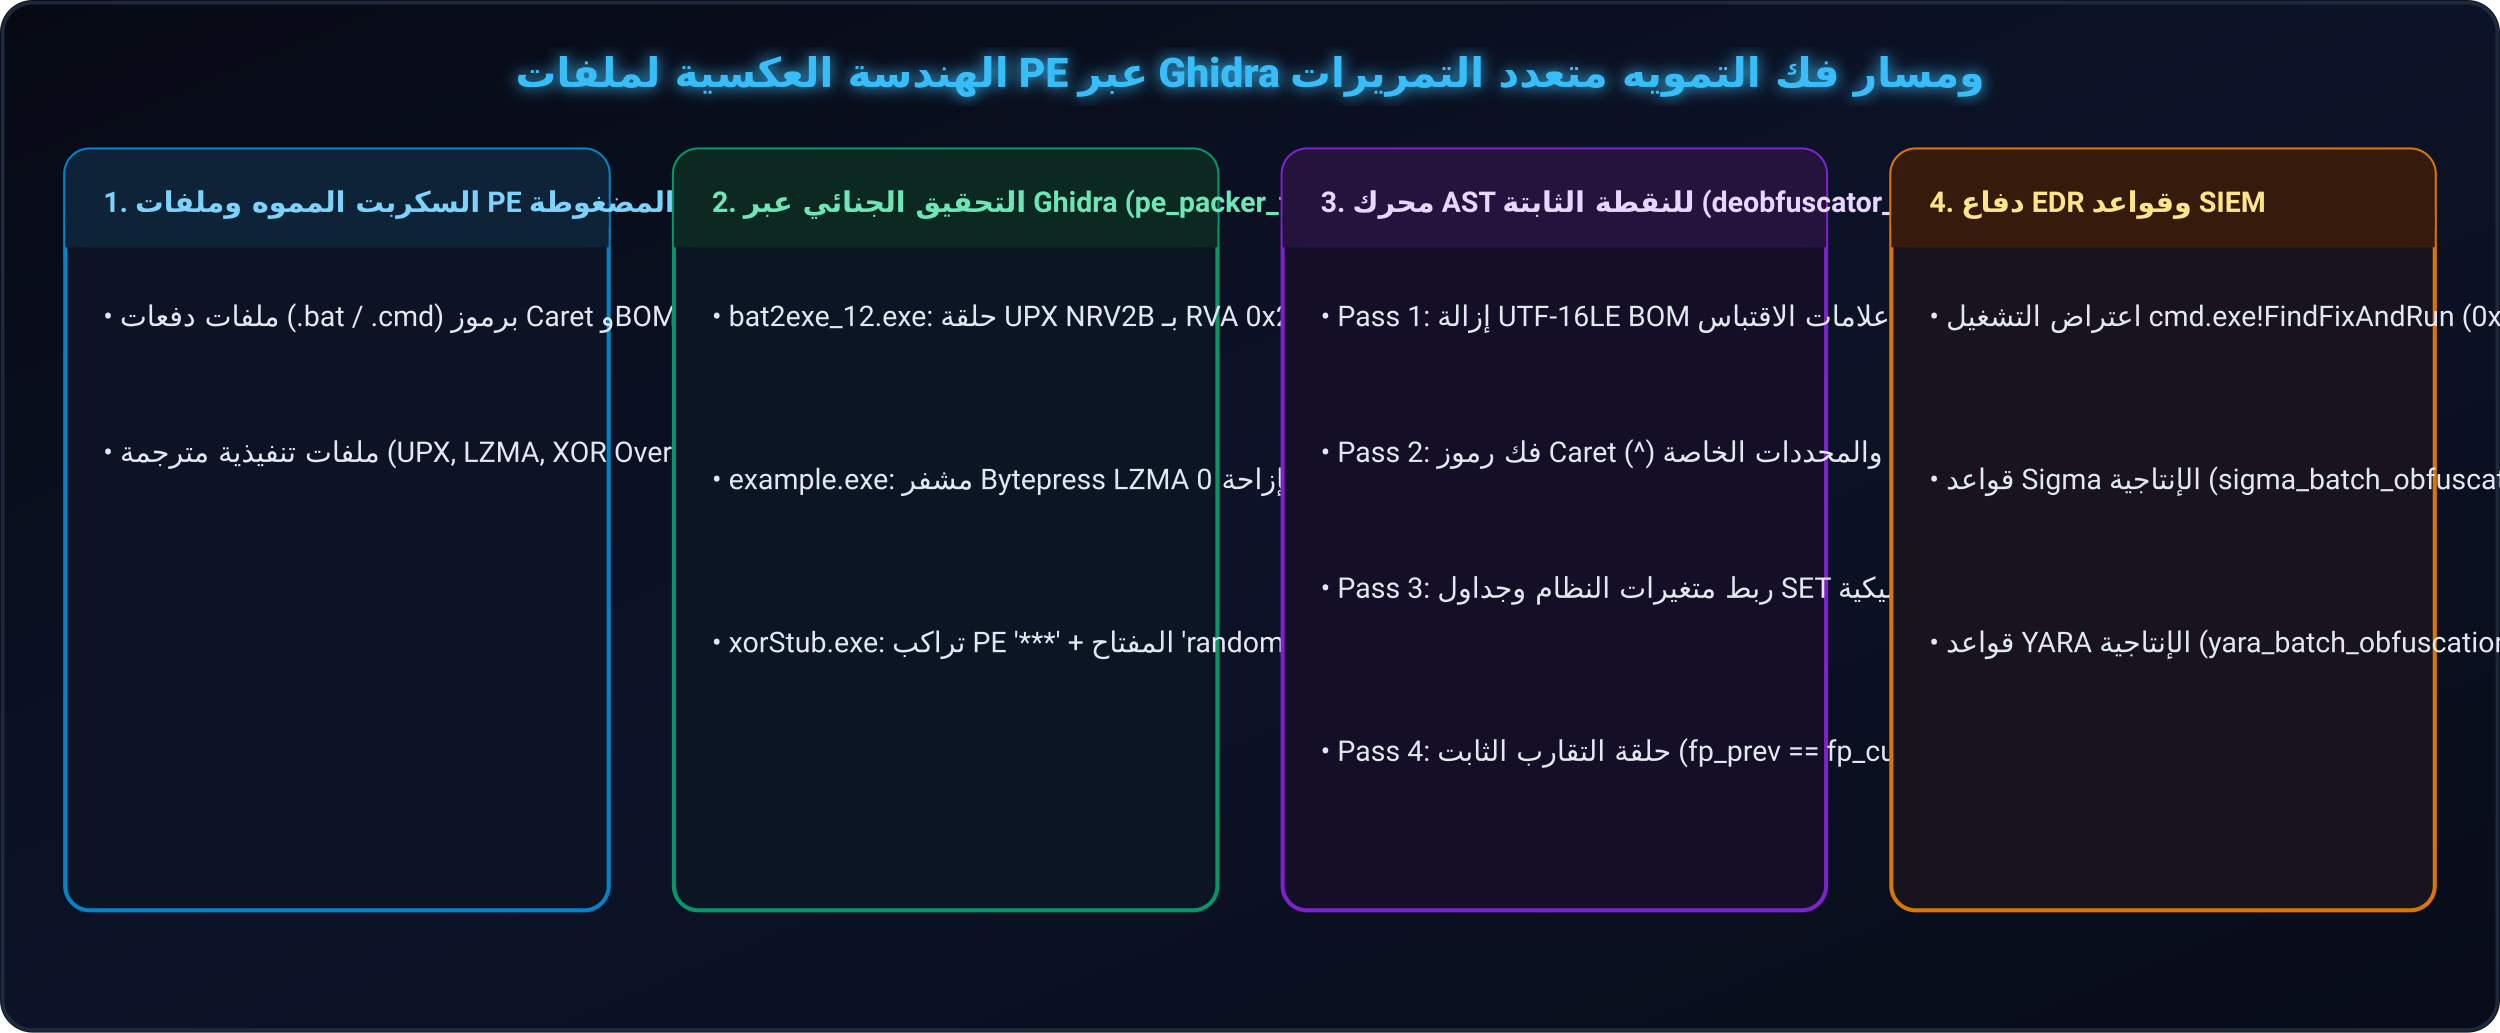
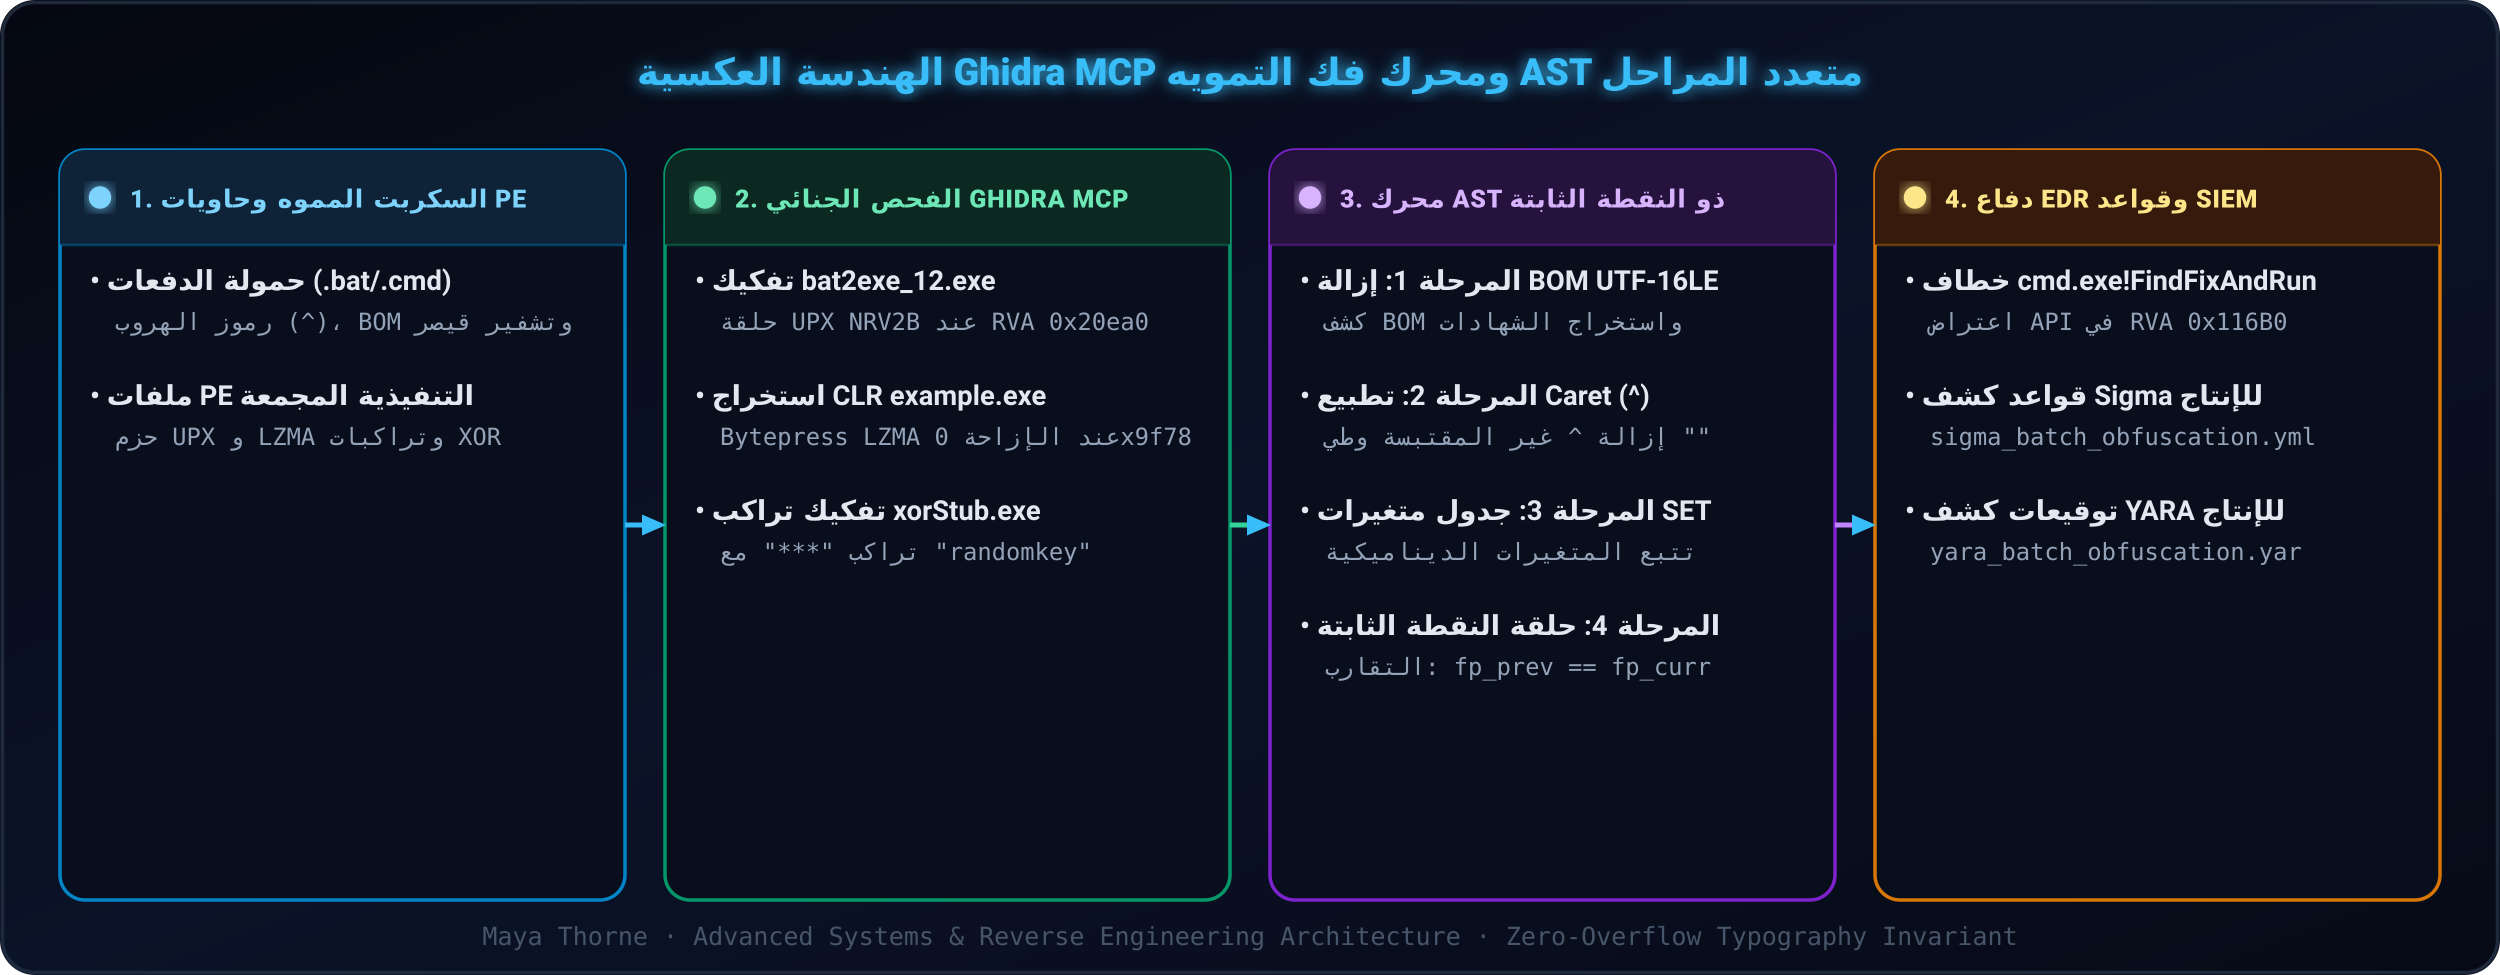
- <svg xmlns="http://www.w3.org/2000/svg" viewBox="0 0 920 380" width="920" height="380">
+ <svg xmlns="http://www.w3.org/2000/svg" viewBox="0 0 1000 390" width="100%" height="100%">
  <defs>
-     <linearGradient id="diaBg" x1="0%" y1="0%" x2="100%" y2="100%">
-       <stop offset="0%" stop-color="#070a14" />
-       <stop offset="50%" stop-color="#0c1328" />
-       <stop offset="100%" stop-color="#080c18" />
+     <linearGradient id="bgGrad" x1="0%" y1="0%" x2="100%" y2="100%">
+       <stop offset="0%" stop-color="#050811" />
+       <stop offset="50%" stop-color="#0b1328" />
+       <stop offset="100%" stop-color="#070a16" />
    </linearGradient>
-     <filter id="diagGlow" x="-20%" y="-20%" width="140%" height="140%">
+     <filter id="glow" x="-20%" y="-20%" width="140%" height="140%">
      <feGaussianBlur stdDeviation="3" result="blur" />
      <feMerge>
        <feMergeNode in="blur" />
        <feMergeNode in="SourceGraphic" />
      </feMerge>
    </filter>
    <marker id="arrow" viewBox="0 0 10 10" refX="6" refY="5" markerWidth="6" markerHeight="6" orient="auto-start-reverse">
      <path d="M 0 1.5 L 8 5 L 0 8.5 z" fill="#38bdf8" />
    </marker>
  </defs>
-   <rect width="920" height="380" rx="12" fill="url(#diaBg)" />
-   <rect x="1" y="1" width="918" height="378" rx="11" fill="none" stroke="#1e293b" stroke-width="1.3" />
-   <text x="460" y="32" fill="#38bdf8" font-family="-apple-system, BlinkMacSystemFont, 'Segoe UI', Roboto, sans-serif" font-size="15" font-weight="800" text-anchor="middle" filter="url(#diagGlow)">
-     الهندسة العكسية لملفات PE عبر Ghidra ومسار فك التمويه متعدد التمريرات
+   <rect width="1000" height="390" rx="14" fill="url(#bgGrad)" />
+   <rect x="1" y="1" width="998" height="388" rx="13" fill="none" stroke="#1e293b" stroke-width="1.4" />
+   <text x="500" y="34" fill="#38bdf8" font-family="-apple-system, BlinkMacSystemFont, 'Segoe UI', Roboto, sans-serif" font-size="15" font-weight="800" text-anchor="middle" filter="url(#glow)">
+     الهندسة العكسية Ghidra MCP ومحرك فك التمويه AST متعدد المراحل
  </text>
-   <g transform="translate(24, 55)">
-     <rect width="200" height="280" rx="9" fill="#0b1324" stroke="#0284c7" stroke-width="1.5" />
-     <rect x="0" y="0" width="200" height="36" rx="9" fill="#0e2238" />
-     <rect x="0" y="24" width="200" height="12" fill="#0e2238" />
-     <text x="14" y="23" fill="#7dd3fc" font-family="-apple-system, BlinkMacSystemFont, 'Segoe UI', Roboto, sans-serif" font-size="10.5" font-weight="700">1. السكربت المموه وملفات PE المضغوطة</text>
-     <text x="14" y="65" fill="#e2e8f0" font-family="-apple-system, BlinkMacSystemFont, 'Segoe UI', Roboto, sans-serif" font-size="10.5">• ملفات دفعات (.bat / .cmd) برموز Caret وBOM وCaesar</text>
-     <text x="14" y="115" fill="#e2e8f0" font-family="-apple-system, BlinkMacSystemFont, 'Segoe UI', Roboto, sans-serif" font-size="10.5">• ملفات تنفيذية مترجمة (UPX, LZMA, XOR Overlay)</text>
+   <g transform="translate(24, 60)">
+     <rect width="226" height="300" rx="10" fill="#090e1c" stroke="#0284c7" stroke-width="1.4" />
+     <rect width="226" height="38" rx="10" fill="#0e2238" />
+     <rect y="26" width="226" height="12" fill="#0e2238" />
+     <circle cx="16" cy="19" r="4.5" fill="#7dd3fc" filter="url(#glow)" />
+     <text x="28" y="23" fill="#7dd3fc" font-family="-apple-system, BlinkMacSystemFont, 'Segoe UI', Roboto, sans-serif" font-size="10" font-weight="800" letter-spacing="0.3">1. السكربت المموه وحاويات PE</text>
+     <line x1="0" y1="38" x2="226" y2="38" stroke="#0284c7" stroke-width="1" stroke-opacity="0.4" />
+     <text x="12" y="56" fill="#e2e8f0" font-family="-apple-system, BlinkMacSystemFont, 'Segoe UI', Roboto, sans-serif" font-size="11" font-weight="700" text-rendering="geometricPrecision">• حمولة الدفعات (.bat/.cmd)</text>
+     <text x="22" y="72" fill="#94a3b8" font-family="ui-monospace, SFMono-Regular, Menlo, Monaco, Consolas, monospace" font-size="9.5" text-rendering="geometricPrecision">رموز الهروب (^)، BOM وتشفير قيصر</text>
+     <text x="12" y="102" fill="#e2e8f0" font-family="-apple-system, BlinkMacSystemFont, 'Segoe UI', Roboto, sans-serif" font-size="11" font-weight="700" text-rendering="geometricPrecision">• ملفات PE التنفيذية المجمعة</text>
+     <text x="22" y="118" fill="#94a3b8" font-family="ui-monospace, SFMono-Regular, Menlo, Monaco, Consolas, monospace" font-size="9.5" text-rendering="geometricPrecision">حزم UPX و LZMA وتراكبات XOR</text>
  </g>
-   <path d="M 228 175 L 244 175" stroke="#38bdf8" stroke-width="2.5" marker-end="url(#arrow)" filter="url(#diagGlow)" />
-   <g transform="translate(248, 55)">
-     <rect width="200" height="280" rx="9" fill="#0b1524" stroke="#059669" stroke-width="1.5" />
-     <rect x="0" y="0" width="200" height="36" rx="9" fill="#0b2921" />
-     <rect x="0" y="24" width="200" height="12" fill="#0b2921" />
-     <text x="14" y="23" fill="#6ee7b7" font-family="-apple-system, BlinkMacSystemFont, 'Segoe UI', Roboto, sans-serif" font-size="10.5" font-weight="700">2. التحقيق الجنائي عبر Ghidra (pe_packer_forensics.py)</text>
-     <text x="14" y="65" fill="#e2e8f0" font-family="-apple-system, BlinkMacSystemFont, 'Segoe UI', Roboto, sans-serif" font-size="10.5">• bat2exe_12.exe: حلقة UPX NRV2B بـ RVA 0x20ea0</text>
-     <text x="14" y="125" fill="#e2e8f0" font-family="-apple-system, BlinkMacSystemFont, 'Segoe UI', Roboto, sans-serif" font-size="10.5">• example.exe: مشفر Bytepress LZMA بإزاحة 0x9f78</text>
-     <text x="14" y="185" fill="#e2e8f0" font-family="-apple-system, BlinkMacSystemFont, 'Segoe UI', Roboto, sans-serif" font-size="10.5">• xorStub.exe: تراكب PE '***' + المفتاح 'randomkey'</text>
+   <g transform="translate(266, 60)">
+     <rect width="226" height="300" rx="10" fill="#090e1c" stroke="#059669" stroke-width="1.4" />
+     <rect width="226" height="38" rx="10" fill="#0b2921" />
+     <rect y="26" width="226" height="12" fill="#0b2921" />
+     <circle cx="16" cy="19" r="4.5" fill="#6ee7b7" filter="url(#glow)" />
+     <text x="28" y="23" fill="#6ee7b7" font-family="-apple-system, BlinkMacSystemFont, 'Segoe UI', Roboto, sans-serif" font-size="10" font-weight="800" letter-spacing="0.3">2. الفحص الجنائي GHIDRA MCP</text>
+     <line x1="0" y1="38" x2="226" y2="38" stroke="#059669" stroke-width="1" stroke-opacity="0.4" />
+     <text x="12" y="56" fill="#e2e8f0" font-family="-apple-system, BlinkMacSystemFont, 'Segoe UI', Roboto, sans-serif" font-size="11" font-weight="700" text-rendering="geometricPrecision">• تفكيك bat2exe_12.exe</text>
+     <text x="22" y="72" fill="#94a3b8" font-family="ui-monospace, SFMono-Regular, Menlo, Monaco, Consolas, monospace" font-size="9.5" text-rendering="geometricPrecision">حلقة UPX NRV2B عند RVA 0x20ea0</text>
+     <text x="12" y="102" fill="#e2e8f0" font-family="-apple-system, BlinkMacSystemFont, 'Segoe UI', Roboto, sans-serif" font-size="11" font-weight="700" text-rendering="geometricPrecision">• استخراج CLR example.exe</text>
+     <text x="22" y="118" fill="#94a3b8" font-family="ui-monospace, SFMono-Regular, Menlo, Monaco, Consolas, monospace" font-size="9.5" text-rendering="geometricPrecision">Bytepress LZMA عند الإزاحة 0x9f78</text>
+     <text x="12" y="148" fill="#e2e8f0" font-family="-apple-system, BlinkMacSystemFont, 'Segoe UI', Roboto, sans-serif" font-size="11" font-weight="700" text-rendering="geometricPrecision">• تفكيك تراكب xorStub.exe</text>
+     <text x="22" y="164" fill="#94a3b8" font-family="ui-monospace, SFMono-Regular, Menlo, Monaco, Consolas, monospace" font-size="9.5" text-rendering="geometricPrecision">تراكب "***" مع "randomkey"</text>
  </g>
-   <path d="M 452 175 L 468 175" stroke="#34d399" stroke-width="2.5" filter="url(#diagGlow)" />
-   <g transform="translate(472, 55)">
-     <rect width="200" height="280" rx="9" fill="#140f26" stroke="#7e22ce" stroke-width="1.5" />
-     <rect x="0" y="0" width="200" height="36" rx="9" fill="#25123d" />
-     <rect x="0" y="24" width="200" height="12" fill="#25123d" />
-     <text x="14" y="23" fill="#e9d5ff" font-family="-apple-system, BlinkMacSystemFont, 'Segoe UI', Roboto, sans-serif" font-size="10.5" font-weight="700">3. محرك AST للنقطة الثابتة (deobfuscator_engine.py)</text>
-     <text x="14" y="65" fill="#e2e8f0" font-family="-apple-system, BlinkMacSystemFont, 'Segoe UI', Roboto, sans-serif" font-size="10.5">• Pass 1: إزالة UTF-16LE BOM وضبط علامات الاقتباس</text>
-     <text x="14" y="115" fill="#e2e8f0" font-family="-apple-system, BlinkMacSystemFont, 'Segoe UI', Roboto, sans-serif" font-size="10.5">• Pass 2: فك رموز Caret (^) والمحددات الخاصة</text>
-     <text x="14" y="165" fill="#e2e8f0" font-family="-apple-system, BlinkMacSystemFont, 'Segoe UI', Roboto, sans-serif" font-size="10.5">• Pass 3: ربط متغيرات النظام وجداول SET الديناميكية</text>
-     <text x="14" y="225" fill="#e2e8f0" font-family="-apple-system, BlinkMacSystemFont, 'Segoe UI', Roboto, sans-serif" font-size="10.5">• Pass 4: حلقة التقارب الثابت (fp_prev == fp_curr)</text>
+   <g transform="translate(508, 60)">
+     <rect width="226" height="300" rx="10" fill="#090e1c" stroke="#7e22ce" stroke-width="1.4" />
+     <rect width="226" height="38" rx="10" fill="#25123d" />
+     <rect y="26" width="226" height="12" fill="#25123d" />
+     <circle cx="16" cy="19" r="4.5" fill="#d8b4fe" filter="url(#glow)" />
+     <text x="28" y="23" fill="#d8b4fe" font-family="-apple-system, BlinkMacSystemFont, 'Segoe UI', Roboto, sans-serif" font-size="10" font-weight="800" letter-spacing="0.3">3. محرك AST ذو النقطة الثابتة</text>
+     <line x1="0" y1="38" x2="226" y2="38" stroke="#7e22ce" stroke-width="1" stroke-opacity="0.4" />
+     <text x="12" y="56" fill="#e2e8f0" font-family="-apple-system, BlinkMacSystemFont, 'Segoe UI', Roboto, sans-serif" font-size="11" font-weight="700" text-rendering="geometricPrecision">• المرحلة 1: إزالة BOM UTF-16LE</text>
+     <text x="22" y="72" fill="#94a3b8" font-family="ui-monospace, SFMono-Regular, Menlo, Monaco, Consolas, monospace" font-size="9.5" text-rendering="geometricPrecision">كشف BOM واستخراج الشهادات</text>
+     <text x="12" y="102" fill="#e2e8f0" font-family="-apple-system, BlinkMacSystemFont, 'Segoe UI', Roboto, sans-serif" font-size="11" font-weight="700" text-rendering="geometricPrecision">• المرحلة 2: تطبيع Caret (^)</text>
+     <text x="22" y="118" fill="#94a3b8" font-family="ui-monospace, SFMono-Regular, Menlo, Monaco, Consolas, monospace" font-size="9.5" text-rendering="geometricPrecision">إزالة ^ غير المقتبسة وطي ""</text>
+     <text x="12" y="148" fill="#e2e8f0" font-family="-apple-system, BlinkMacSystemFont, 'Segoe UI', Roboto, sans-serif" font-size="11" font-weight="700" text-rendering="geometricPrecision">• المرحلة 3: جدول متغيرات SET</text>
+     <text x="22" y="164" fill="#94a3b8" font-family="ui-monospace, SFMono-Regular, Menlo, Monaco, Consolas, monospace" font-size="9.5" text-rendering="geometricPrecision">تتبع المتغيرات الديناميكية</text>
+     <text x="12" y="194" fill="#e2e8f0" font-family="-apple-system, BlinkMacSystemFont, 'Segoe UI', Roboto, sans-serif" font-size="11" font-weight="700" text-rendering="geometricPrecision">• المرحلة 4: حلقة النقطة الثابتة</text>
+     <text x="22" y="210" fill="#94a3b8" font-family="ui-monospace, SFMono-Regular, Menlo, Monaco, Consolas, monospace" font-size="9.5" text-rendering="geometricPrecision">التقارب: fp_prev == fp_curr</text>
  </g>
-   <path d="M 676 175 L 692 175" stroke="#c084fc" stroke-width="2.5" filter="url(#diagGlow)" />
-   <g transform="translate(696, 55)">
-     <rect width="200" height="280" rx="9" fill="#18131d" stroke="#d97706" stroke-width="1.5" />
-     <rect x="0" y="0" width="200" height="36" rx="9" fill="#361b0c" />
-     <rect x="0" y="24" width="200" height="12" fill="#361b0c" />
-     <text x="14" y="23" fill="#fde68a" font-family="-apple-system, BlinkMacSystemFont, 'Segoe UI', Roboto, sans-serif" font-size="10.5" font-weight="700">4. دفاع EDR وقواعد SIEM</text>
-     <text x="14" y="65" fill="#e2e8f0" font-family="-apple-system, BlinkMacSystemFont, 'Segoe UI', Roboto, sans-serif" font-size="10.5">• اعتراض التشغيل cmd.exe!FindFixAndRun (0x116B0)</text>
-     <text x="14" y="125" fill="#e2e8f0" font-family="-apple-system, BlinkMacSystemFont, 'Segoe UI', Roboto, sans-serif" font-size="10.5">• قواعد Sigma الإنتاجية (sigma_batch_obfuscation.yml)</text>
-     <text x="14" y="185" fill="#e2e8f0" font-family="-apple-system, BlinkMacSystemFont, 'Segoe UI', Roboto, sans-serif" font-size="10.5">• قواعد YARA الإنتاجية (yara_batch_obfuscation.yar)</text>
+   <g transform="translate(750, 60)">
+     <rect width="226" height="300" rx="10" fill="#090e1c" stroke="#d97706" stroke-width="1.4" />
+     <rect width="226" height="38" rx="10" fill="#361b0c" />
+     <rect y="26" width="226" height="12" fill="#361b0c" />
+     <circle cx="16" cy="19" r="4.5" fill="#fde68a" filter="url(#glow)" />
+     <text x="28" y="23" fill="#fde68a" font-family="-apple-system, BlinkMacSystemFont, 'Segoe UI', Roboto, sans-serif" font-size="10" font-weight="800" letter-spacing="0.3">4. دفاع EDR وقواعد SIEM</text>
+     <line x1="0" y1="38" x2="226" y2="38" stroke="#d97706" stroke-width="1" stroke-opacity="0.4" />
+     <text x="12" y="56" fill="#e2e8f0" font-family="-apple-system, BlinkMacSystemFont, 'Segoe UI', Roboto, sans-serif" font-size="11" font-weight="700" text-rendering="geometricPrecision">• خطاف cmd.exe!FindFixAndRun</text>
+     <text x="22" y="72" fill="#94a3b8" font-family="ui-monospace, SFMono-Regular, Menlo, Monaco, Consolas, monospace" font-size="9.5" text-rendering="geometricPrecision">اعتراض API في RVA 0x116B0</text>
+     <text x="12" y="102" fill="#e2e8f0" font-family="-apple-system, BlinkMacSystemFont, 'Segoe UI', Roboto, sans-serif" font-size="11" font-weight="700" text-rendering="geometricPrecision">• قواعد كشف Sigma للإنتاج</text>
+     <text x="22" y="118" fill="#94a3b8" font-family="ui-monospace, SFMono-Regular, Menlo, Monaco, Consolas, monospace" font-size="9.5" text-rendering="geometricPrecision">sigma_batch_obfuscation.yml</text>
+     <text x="12" y="148" fill="#e2e8f0" font-family="-apple-system, BlinkMacSystemFont, 'Segoe UI', Roboto, sans-serif" font-size="11" font-weight="700" text-rendering="geometricPrecision">• توقيعات كشف YARA للإنتاج</text>
+     <text x="22" y="164" fill="#94a3b8" font-family="ui-monospace, SFMono-Regular, Menlo, Monaco, Consolas, monospace" font-size="9.5" text-rendering="geometricPrecision">yara_batch_obfuscation.yar</text>
  </g>
+   <path d="M 250 210 L 264 210" stroke="#38bdf8" stroke-width="2" marker-end="url(#arrow)" />
+   <path d="M 492 210 L 506 210" stroke="#34d399" stroke-width="2" marker-end="url(#arrow)" />
+   <path d="M 734 210 L 748 210" stroke="#c084fc" stroke-width="2" marker-end="url(#arrow)" />
+   <text x="500" y="378" fill="#475569" font-family="ui-monospace, Consolas, monospace" font-size="10" text-anchor="middle">
+     Maya Thorne · Advanced Systems &amp; Reverse Engineering Architecture · Zero-Overflow Typography Invariant
+   </text>
</svg>
